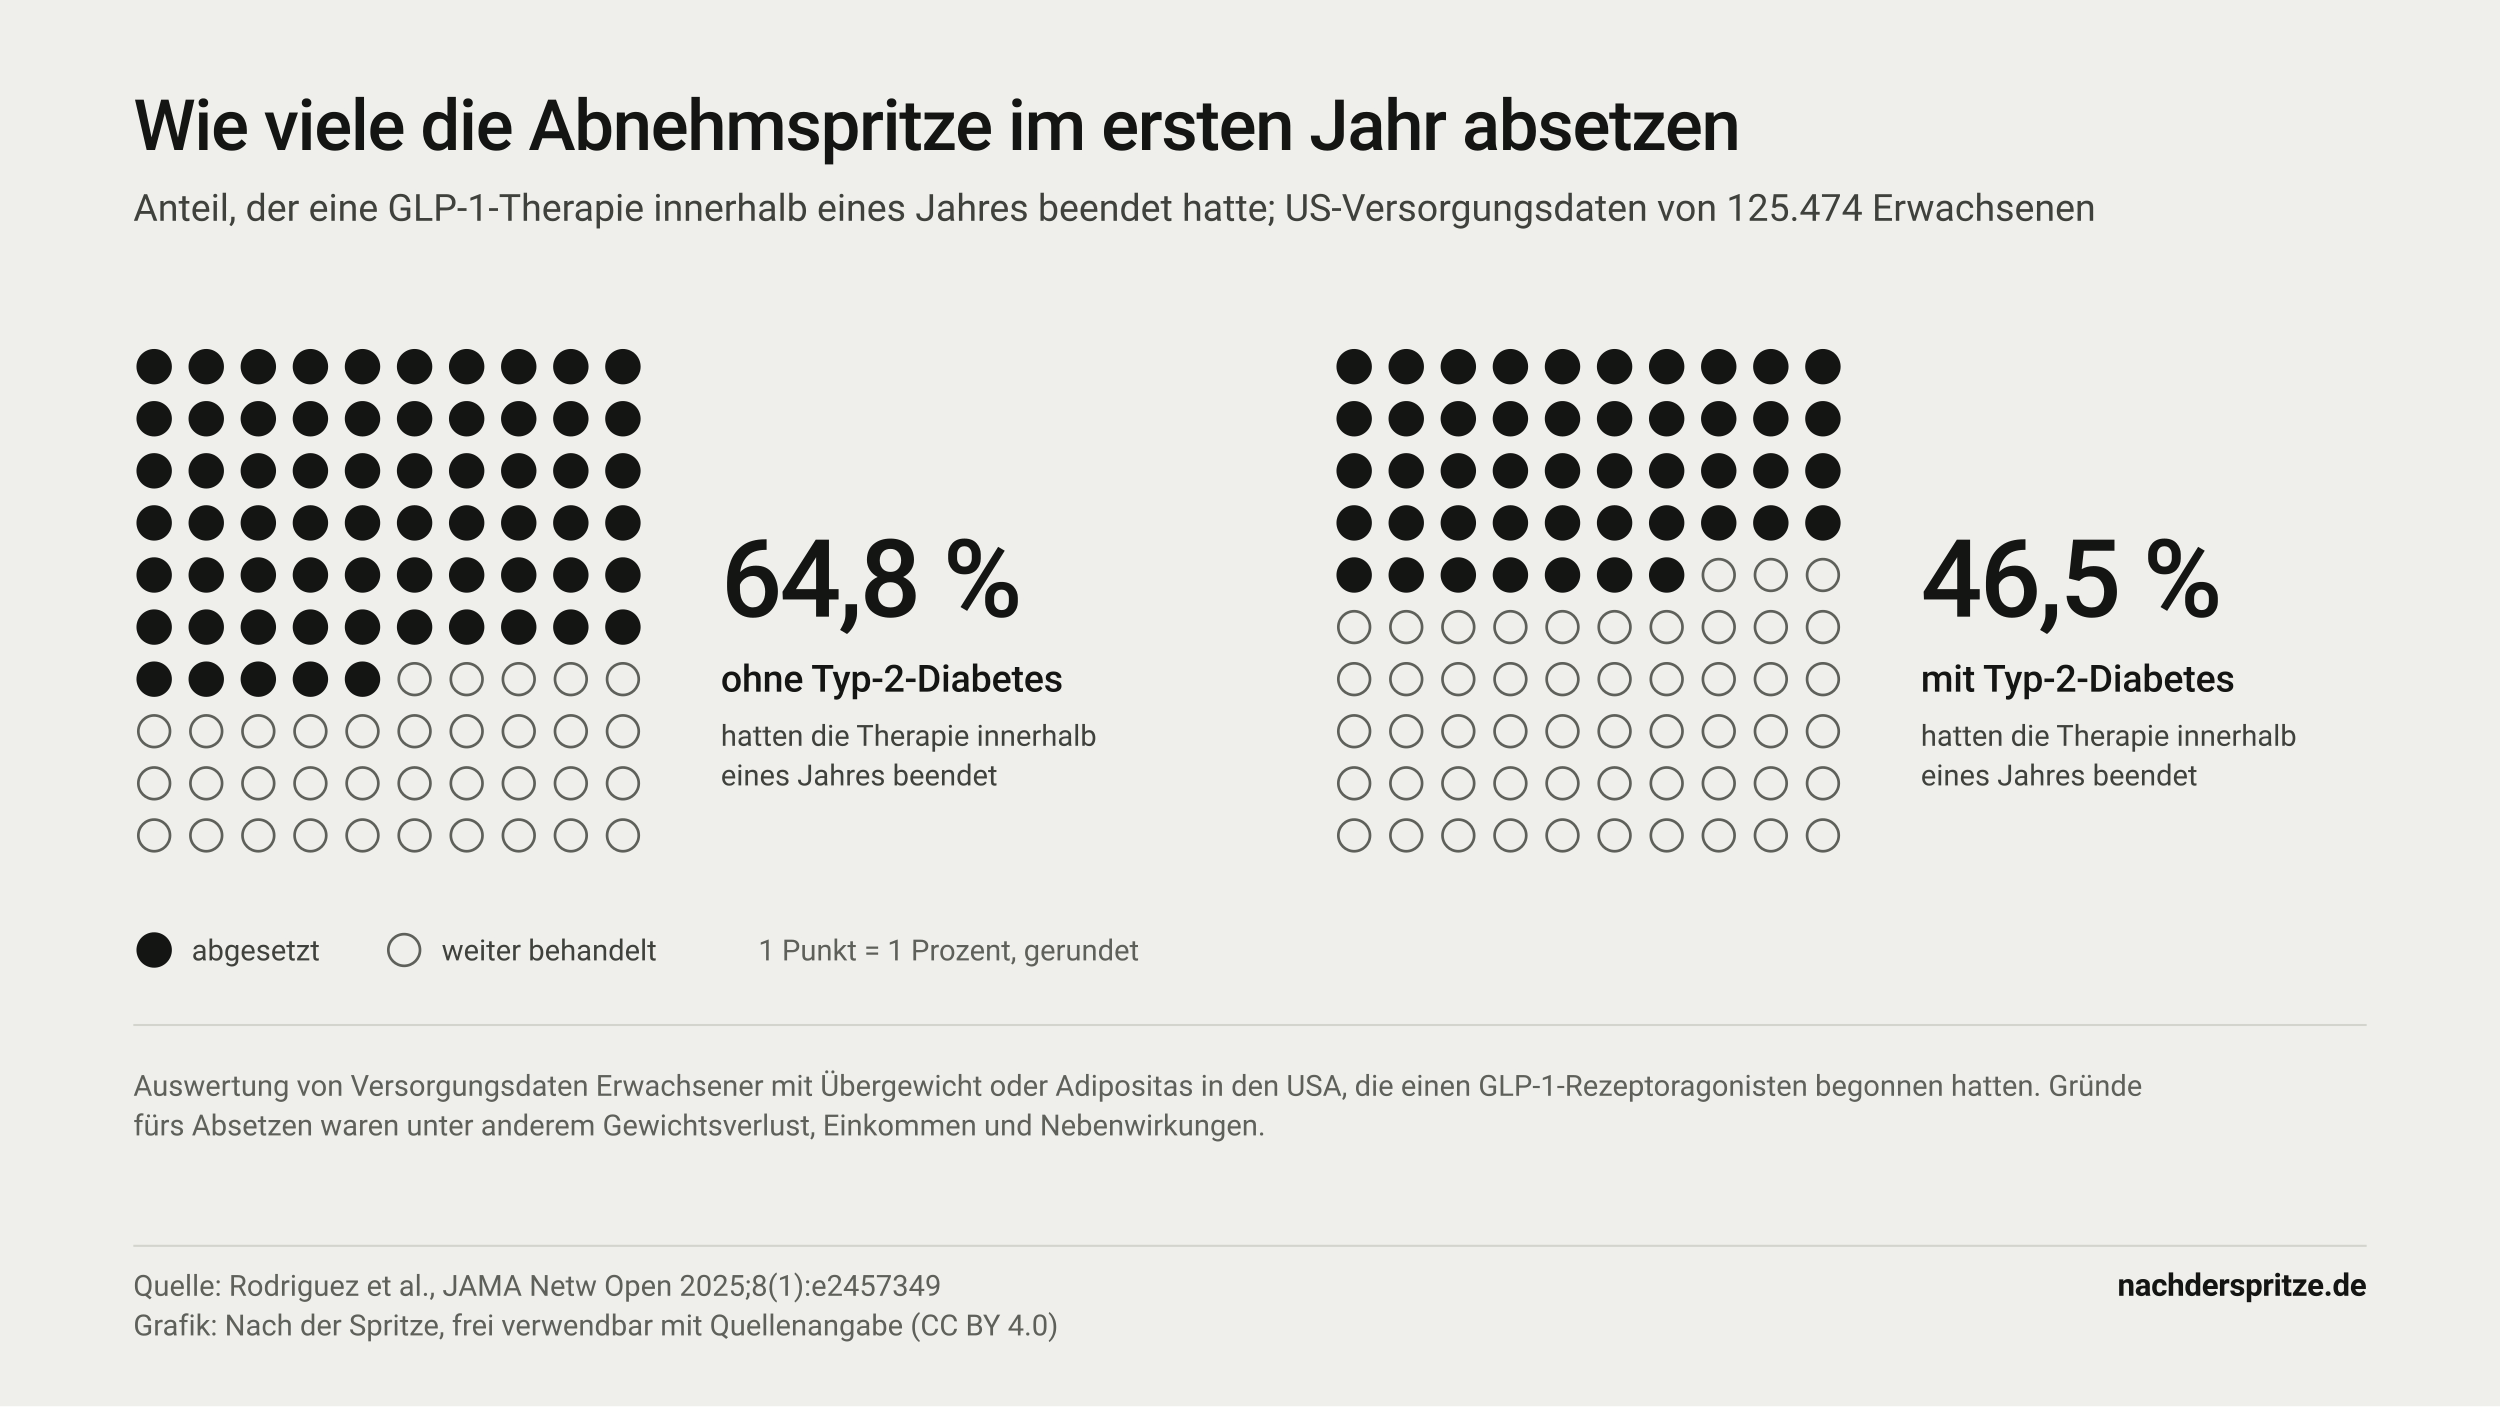
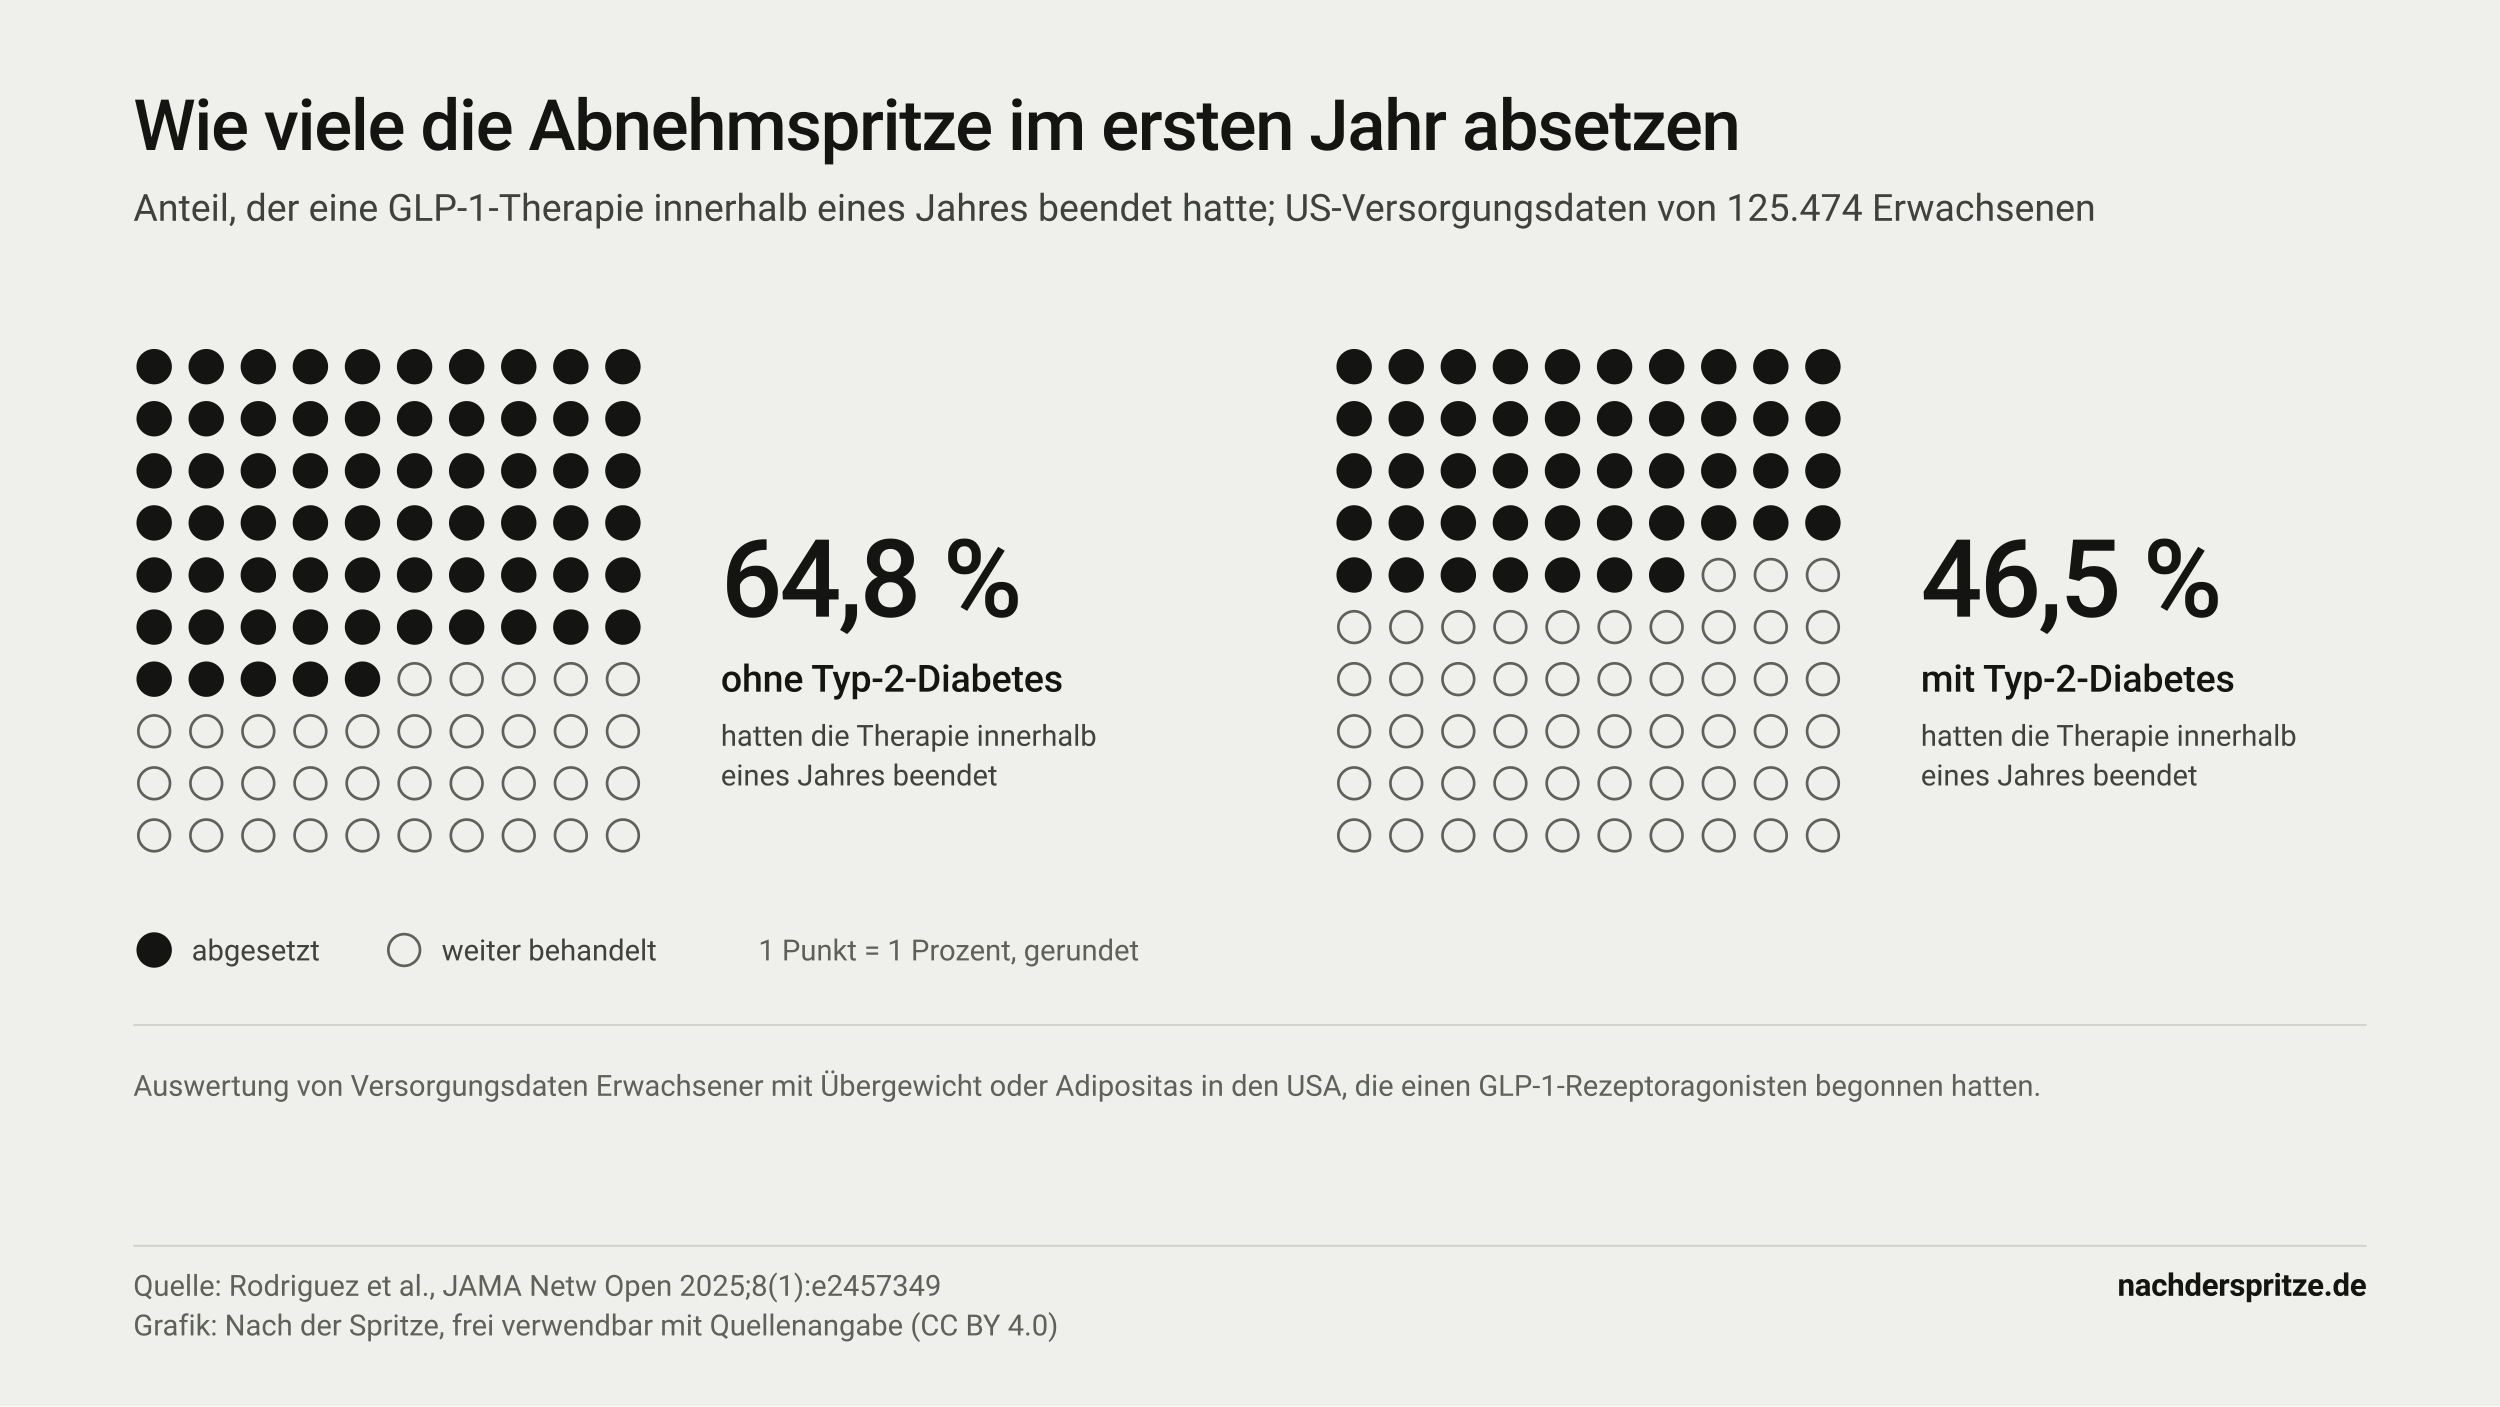
<svg xmlns="http://www.w3.org/2000/svg" width="1200" height="675" viewBox="0 0 1200 675" role="img" aria-labelledby="t d" font-family="'Mona Sans Variable', 'Mona Sans', system-ui, -apple-system, 'Segoe UI', Roboto, Helvetica, Arial, sans-serif">
  <rect width="1200" height="675" fill="#EFEFEB" />
  <text x="64" y="72" font-size="34" font-weight="540" fill="#141513" text-anchor="start" style="font-stretch:116%;letter-spacing:-0.02em" stroke="#EFEFEB" stroke-width="5" stroke-linejoin="round" paint-order="stroke">Wie viele die Abnehmspritze im ersten Jahr absetzen</text>
  <text x="64" y="106" font-size="18" font-weight="420" fill="#3F413C" text-anchor="start" style="font-stretch:100%;letter-spacing:0em" stroke="#EFEFEB" stroke-width="5" stroke-linejoin="round" paint-order="stroke">Anteil, der eine GLP-1-Therapie innerhalb eines Jahres beendet hatte; US-Versorgungsdaten von 125.474 Erwachsenen</text>
  <circle cx="74" cy="176" r="8.5" fill="#141513" stroke="#141513" stroke-width="0" />
  <circle cx="99" cy="176" r="8.5" fill="#141513" stroke="#141513" stroke-width="0" />
  <circle cx="124" cy="176" r="8.5" fill="#141513" stroke="#141513" stroke-width="0" />
  <circle cx="149" cy="176" r="8.5" fill="#141513" stroke="#141513" stroke-width="0" />
  <circle cx="174" cy="176" r="8.5" fill="#141513" stroke="#141513" stroke-width="0" />
  <circle cx="199" cy="176" r="8.5" fill="#141513" stroke="#141513" stroke-width="0" />
  <circle cx="224" cy="176" r="8.5" fill="#141513" stroke="#141513" stroke-width="0" />
  <circle cx="249" cy="176" r="8.5" fill="#141513" stroke="#141513" stroke-width="0" />
  <circle cx="274" cy="176" r="8.5" fill="#141513" stroke="#141513" stroke-width="0" />
  <circle cx="299" cy="176" r="8.5" fill="#141513" stroke="#141513" stroke-width="0" />
  <circle cx="74" cy="201" r="8.5" fill="#141513" stroke="#141513" stroke-width="0" />
  <circle cx="99" cy="201" r="8.5" fill="#141513" stroke="#141513" stroke-width="0" />
  <circle cx="124" cy="201" r="8.5" fill="#141513" stroke="#141513" stroke-width="0" />
  <circle cx="149" cy="201" r="8.5" fill="#141513" stroke="#141513" stroke-width="0" />
  <circle cx="174" cy="201" r="8.5" fill="#141513" stroke="#141513" stroke-width="0" />
  <circle cx="199" cy="201" r="8.5" fill="#141513" stroke="#141513" stroke-width="0" />
  <circle cx="224" cy="201" r="8.5" fill="#141513" stroke="#141513" stroke-width="0" />
  <circle cx="249" cy="201" r="8.5" fill="#141513" stroke="#141513" stroke-width="0" />
  <circle cx="274" cy="201" r="8.5" fill="#141513" stroke="#141513" stroke-width="0" />
  <circle cx="299" cy="201" r="8.5" fill="#141513" stroke="#141513" stroke-width="0" />
  <circle cx="74" cy="226" r="8.5" fill="#141513" stroke="#141513" stroke-width="0" />
  <circle cx="99" cy="226" r="8.5" fill="#141513" stroke="#141513" stroke-width="0" />
  <circle cx="124" cy="226" r="8.5" fill="#141513" stroke="#141513" stroke-width="0" />
  <circle cx="149" cy="226" r="8.5" fill="#141513" stroke="#141513" stroke-width="0" />
  <circle cx="174" cy="226" r="8.5" fill="#141513" stroke="#141513" stroke-width="0" />
  <circle cx="199" cy="226" r="8.5" fill="#141513" stroke="#141513" stroke-width="0" />
  <circle cx="224" cy="226" r="8.5" fill="#141513" stroke="#141513" stroke-width="0" />
  <circle cx="249" cy="226" r="8.5" fill="#141513" stroke="#141513" stroke-width="0" />
  <circle cx="274" cy="226" r="8.5" fill="#141513" stroke="#141513" stroke-width="0" />
  <circle cx="299" cy="226" r="8.5" fill="#141513" stroke="#141513" stroke-width="0" />
  <circle cx="74" cy="251" r="8.5" fill="#141513" stroke="#141513" stroke-width="0" />
  <circle cx="99" cy="251" r="8.5" fill="#141513" stroke="#141513" stroke-width="0" />
  <circle cx="124" cy="251" r="8.5" fill="#141513" stroke="#141513" stroke-width="0" />
  <circle cx="149" cy="251" r="8.5" fill="#141513" stroke="#141513" stroke-width="0" />
  <circle cx="174" cy="251" r="8.5" fill="#141513" stroke="#141513" stroke-width="0" />
  <circle cx="199" cy="251" r="8.5" fill="#141513" stroke="#141513" stroke-width="0" />
  <circle cx="224" cy="251" r="8.5" fill="#141513" stroke="#141513" stroke-width="0" />
  <circle cx="249" cy="251" r="8.5" fill="#141513" stroke="#141513" stroke-width="0" />
  <circle cx="274" cy="251" r="8.5" fill="#141513" stroke="#141513" stroke-width="0" />
  <circle cx="299" cy="251" r="8.5" fill="#141513" stroke="#141513" stroke-width="0" />
  <circle cx="74" cy="276" r="8.5" fill="#141513" stroke="#141513" stroke-width="0" />
  <circle cx="99" cy="276" r="8.5" fill="#141513" stroke="#141513" stroke-width="0" />
  <circle cx="124" cy="276" r="8.5" fill="#141513" stroke="#141513" stroke-width="0" />
  <circle cx="149" cy="276" r="8.5" fill="#141513" stroke="#141513" stroke-width="0" />
  <circle cx="174" cy="276" r="8.5" fill="#141513" stroke="#141513" stroke-width="0" />
  <circle cx="199" cy="276" r="8.5" fill="#141513" stroke="#141513" stroke-width="0" />
  <circle cx="224" cy="276" r="8.5" fill="#141513" stroke="#141513" stroke-width="0" />
  <circle cx="249" cy="276" r="8.5" fill="#141513" stroke="#141513" stroke-width="0" />
  <circle cx="274" cy="276" r="8.5" fill="#141513" stroke="#141513" stroke-width="0" />
  <circle cx="299" cy="276" r="8.5" fill="#141513" stroke="#141513" stroke-width="0" />
  <circle cx="74" cy="301" r="8.5" fill="#141513" stroke="#141513" stroke-width="0" />
  <circle cx="99" cy="301" r="8.5" fill="#141513" stroke="#141513" stroke-width="0" />
  <circle cx="124" cy="301" r="8.5" fill="#141513" stroke="#141513" stroke-width="0" />
  <circle cx="149" cy="301" r="8.5" fill="#141513" stroke="#141513" stroke-width="0" />
  <circle cx="174" cy="301" r="8.5" fill="#141513" stroke="#141513" stroke-width="0" />
  <circle cx="199" cy="301" r="8.5" fill="#141513" stroke="#141513" stroke-width="0" />
  <circle cx="224" cy="301" r="8.5" fill="#141513" stroke="#141513" stroke-width="0" />
  <circle cx="249" cy="301" r="8.5" fill="#141513" stroke="#141513" stroke-width="0" />
  <circle cx="274" cy="301" r="8.5" fill="#141513" stroke="#141513" stroke-width="0" />
  <circle cx="299" cy="301" r="8.5" fill="#141513" stroke="#141513" stroke-width="0" />
  <circle cx="74" cy="326" r="8.5" fill="#141513" stroke="#141513" stroke-width="0" />
  <circle cx="99" cy="326" r="8.5" fill="#141513" stroke="#141513" stroke-width="0" />
  <circle cx="124" cy="326" r="8.5" fill="#141513" stroke="#141513" stroke-width="0" />
  <circle cx="149" cy="326" r="8.5" fill="#141513" stroke="#141513" stroke-width="0" />
  <circle cx="174" cy="326" r="8.5" fill="#141513" stroke="#141513" stroke-width="0" />
  <circle cx="199" cy="326" r="7.6" fill="none" stroke="#5E605A" stroke-width="1.3" />
  <circle cx="224" cy="326" r="7.6" fill="none" stroke="#5E605A" stroke-width="1.3" />
  <circle cx="249" cy="326" r="7.6" fill="none" stroke="#5E605A" stroke-width="1.3" />
  <circle cx="274" cy="326" r="7.6" fill="none" stroke="#5E605A" stroke-width="1.3" />
  <circle cx="299" cy="326" r="7.6" fill="none" stroke="#5E605A" stroke-width="1.3" />
  <circle cx="74" cy="351" r="7.6" fill="none" stroke="#5E605A" stroke-width="1.3" />
  <circle cx="99" cy="351" r="7.6" fill="none" stroke="#5E605A" stroke-width="1.3" />
  <circle cx="124" cy="351" r="7.6" fill="none" stroke="#5E605A" stroke-width="1.3" />
  <circle cx="149" cy="351" r="7.6" fill="none" stroke="#5E605A" stroke-width="1.3" />
  <circle cx="174" cy="351" r="7.6" fill="none" stroke="#5E605A" stroke-width="1.3" />
  <circle cx="199" cy="351" r="7.6" fill="none" stroke="#5E605A" stroke-width="1.3" />
  <circle cx="224" cy="351" r="7.6" fill="none" stroke="#5E605A" stroke-width="1.3" />
  <circle cx="249" cy="351" r="7.6" fill="none" stroke="#5E605A" stroke-width="1.3" />
  <circle cx="274" cy="351" r="7.6" fill="none" stroke="#5E605A" stroke-width="1.3" />
  <circle cx="299" cy="351" r="7.6" fill="none" stroke="#5E605A" stroke-width="1.3" />
  <circle cx="74" cy="376" r="7.6" fill="none" stroke="#5E605A" stroke-width="1.3" />
  <circle cx="99" cy="376" r="7.6" fill="none" stroke="#5E605A" stroke-width="1.3" />
  <circle cx="124" cy="376" r="7.6" fill="none" stroke="#5E605A" stroke-width="1.3" />
  <circle cx="149" cy="376" r="7.6" fill="none" stroke="#5E605A" stroke-width="1.3" />
  <circle cx="174" cy="376" r="7.6" fill="none" stroke="#5E605A" stroke-width="1.3" />
  <circle cx="199" cy="376" r="7.6" fill="none" stroke="#5E605A" stroke-width="1.3" />
  <circle cx="224" cy="376" r="7.6" fill="none" stroke="#5E605A" stroke-width="1.3" />
  <circle cx="249" cy="376" r="7.6" fill="none" stroke="#5E605A" stroke-width="1.3" />
  <circle cx="274" cy="376" r="7.6" fill="none" stroke="#5E605A" stroke-width="1.3" />
  <circle cx="299" cy="376" r="7.6" fill="none" stroke="#5E605A" stroke-width="1.3" />
  <circle cx="74" cy="401" r="7.6" fill="none" stroke="#5E605A" stroke-width="1.3" />
  <circle cx="99" cy="401" r="7.6" fill="none" stroke="#5E605A" stroke-width="1.3" />
  <circle cx="124" cy="401" r="7.6" fill="none" stroke="#5E605A" stroke-width="1.3" />
  <circle cx="149" cy="401" r="7.6" fill="none" stroke="#5E605A" stroke-width="1.3" />
  <circle cx="174" cy="401" r="7.6" fill="none" stroke="#5E605A" stroke-width="1.3" />
  <circle cx="199" cy="401" r="7.6" fill="none" stroke="#5E605A" stroke-width="1.3" />
  <circle cx="224" cy="401" r="7.6" fill="none" stroke="#5E605A" stroke-width="1.3" />
  <circle cx="249" cy="401" r="7.6" fill="none" stroke="#5E605A" stroke-width="1.3" />
  <circle cx="274" cy="401" r="7.6" fill="none" stroke="#5E605A" stroke-width="1.3" />
  <circle cx="299" cy="401" r="7.6" fill="none" stroke="#5E605A" stroke-width="1.3" />
  <text x="346" y="296" font-size="52" font-weight="500" fill="#141513" text-anchor="start" style="font-stretch:125%;letter-spacing:-0.025em" stroke="#EFEFEB" stroke-width="5" stroke-linejoin="round" paint-order="stroke">64,8 %</text>
  <text x="346" y="332" font-size="18" font-weight="560" fill="#141513" text-anchor="start" style="font-stretch:108%;letter-spacing:-0.005em" stroke="#EFEFEB" stroke-width="5" stroke-linejoin="round" paint-order="stroke">ohne Typ-2-Diabetes</text>
  <text x="346" y="358" font-size="14" font-weight="420" fill="#3F413C" text-anchor="start" style="font-stretch:100%;letter-spacing:0em" stroke="#EFEFEB" stroke-width="5" stroke-linejoin="round" paint-order="stroke">hatten die Therapie innerhalb</text>
  <text x="346" y="377" font-size="14" font-weight="420" fill="#3F413C" text-anchor="start" style="font-stretch:100%;letter-spacing:0em" stroke="#EFEFEB" stroke-width="5" stroke-linejoin="round" paint-order="stroke">eines Jahres beendet</text>
  <circle cx="650" cy="176" r="8.5" fill="#141513" stroke="#141513" stroke-width="0" />
  <circle cx="675" cy="176" r="8.5" fill="#141513" stroke="#141513" stroke-width="0" />
  <circle cx="700" cy="176" r="8.5" fill="#141513" stroke="#141513" stroke-width="0" />
  <circle cx="725" cy="176" r="8.5" fill="#141513" stroke="#141513" stroke-width="0" />
  <circle cx="750" cy="176" r="8.5" fill="#141513" stroke="#141513" stroke-width="0" />
  <circle cx="775" cy="176" r="8.5" fill="#141513" stroke="#141513" stroke-width="0" />
  <circle cx="800" cy="176" r="8.5" fill="#141513" stroke="#141513" stroke-width="0" />
  <circle cx="825" cy="176" r="8.5" fill="#141513" stroke="#141513" stroke-width="0" />
  <circle cx="850" cy="176" r="8.5" fill="#141513" stroke="#141513" stroke-width="0" />
  <circle cx="875" cy="176" r="8.5" fill="#141513" stroke="#141513" stroke-width="0" />
  <circle cx="650" cy="201" r="8.5" fill="#141513" stroke="#141513" stroke-width="0" />
  <circle cx="675" cy="201" r="8.5" fill="#141513" stroke="#141513" stroke-width="0" />
  <circle cx="700" cy="201" r="8.5" fill="#141513" stroke="#141513" stroke-width="0" />
  <circle cx="725" cy="201" r="8.5" fill="#141513" stroke="#141513" stroke-width="0" />
  <circle cx="750" cy="201" r="8.5" fill="#141513" stroke="#141513" stroke-width="0" />
  <circle cx="775" cy="201" r="8.5" fill="#141513" stroke="#141513" stroke-width="0" />
  <circle cx="800" cy="201" r="8.5" fill="#141513" stroke="#141513" stroke-width="0" />
  <circle cx="825" cy="201" r="8.5" fill="#141513" stroke="#141513" stroke-width="0" />
  <circle cx="850" cy="201" r="8.5" fill="#141513" stroke="#141513" stroke-width="0" />
  <circle cx="875" cy="201" r="8.5" fill="#141513" stroke="#141513" stroke-width="0" />
  <circle cx="650" cy="226" r="8.5" fill="#141513" stroke="#141513" stroke-width="0" />
  <circle cx="675" cy="226" r="8.5" fill="#141513" stroke="#141513" stroke-width="0" />
  <circle cx="700" cy="226" r="8.5" fill="#141513" stroke="#141513" stroke-width="0" />
  <circle cx="725" cy="226" r="8.5" fill="#141513" stroke="#141513" stroke-width="0" />
  <circle cx="750" cy="226" r="8.5" fill="#141513" stroke="#141513" stroke-width="0" />
  <circle cx="775" cy="226" r="8.5" fill="#141513" stroke="#141513" stroke-width="0" />
  <circle cx="800" cy="226" r="8.5" fill="#141513" stroke="#141513" stroke-width="0" />
  <circle cx="825" cy="226" r="8.5" fill="#141513" stroke="#141513" stroke-width="0" />
  <circle cx="850" cy="226" r="8.5" fill="#141513" stroke="#141513" stroke-width="0" />
  <circle cx="875" cy="226" r="8.5" fill="#141513" stroke="#141513" stroke-width="0" />
  <circle cx="650" cy="251" r="8.5" fill="#141513" stroke="#141513" stroke-width="0" />
  <circle cx="675" cy="251" r="8.5" fill="#141513" stroke="#141513" stroke-width="0" />
  <circle cx="700" cy="251" r="8.5" fill="#141513" stroke="#141513" stroke-width="0" />
  <circle cx="725" cy="251" r="8.5" fill="#141513" stroke="#141513" stroke-width="0" />
  <circle cx="750" cy="251" r="8.5" fill="#141513" stroke="#141513" stroke-width="0" />
  <circle cx="775" cy="251" r="8.5" fill="#141513" stroke="#141513" stroke-width="0" />
  <circle cx="800" cy="251" r="8.5" fill="#141513" stroke="#141513" stroke-width="0" />
  <circle cx="825" cy="251" r="8.5" fill="#141513" stroke="#141513" stroke-width="0" />
  <circle cx="850" cy="251" r="8.5" fill="#141513" stroke="#141513" stroke-width="0" />
  <circle cx="875" cy="251" r="8.5" fill="#141513" stroke="#141513" stroke-width="0" />
  <circle cx="650" cy="276" r="8.5" fill="#141513" stroke="#141513" stroke-width="0" />
  <circle cx="675" cy="276" r="8.5" fill="#141513" stroke="#141513" stroke-width="0" />
  <circle cx="700" cy="276" r="8.5" fill="#141513" stroke="#141513" stroke-width="0" />
  <circle cx="725" cy="276" r="8.5" fill="#141513" stroke="#141513" stroke-width="0" />
  <circle cx="750" cy="276" r="8.5" fill="#141513" stroke="#141513" stroke-width="0" />
  <circle cx="775" cy="276" r="8.5" fill="#141513" stroke="#141513" stroke-width="0" />
  <circle cx="800" cy="276" r="8.5" fill="#141513" stroke="#141513" stroke-width="0" />
  <circle cx="825" cy="276" r="7.6" fill="none" stroke="#5E605A" stroke-width="1.3" />
  <circle cx="850" cy="276" r="7.6" fill="none" stroke="#5E605A" stroke-width="1.3" />
  <circle cx="875" cy="276" r="7.6" fill="none" stroke="#5E605A" stroke-width="1.3" />
  <circle cx="650" cy="301" r="7.6" fill="none" stroke="#5E605A" stroke-width="1.3" />
  <circle cx="675" cy="301" r="7.6" fill="none" stroke="#5E605A" stroke-width="1.3" />
  <circle cx="700" cy="301" r="7.6" fill="none" stroke="#5E605A" stroke-width="1.3" />
  <circle cx="725" cy="301" r="7.6" fill="none" stroke="#5E605A" stroke-width="1.3" />
  <circle cx="750" cy="301" r="7.6" fill="none" stroke="#5E605A" stroke-width="1.3" />
  <circle cx="775" cy="301" r="7.6" fill="none" stroke="#5E605A" stroke-width="1.3" />
  <circle cx="800" cy="301" r="7.6" fill="none" stroke="#5E605A" stroke-width="1.3" />
  <circle cx="825" cy="301" r="7.6" fill="none" stroke="#5E605A" stroke-width="1.3" />
  <circle cx="850" cy="301" r="7.6" fill="none" stroke="#5E605A" stroke-width="1.3" />
  <circle cx="875" cy="301" r="7.6" fill="none" stroke="#5E605A" stroke-width="1.3" />
  <circle cx="650" cy="326" r="7.6" fill="none" stroke="#5E605A" stroke-width="1.3" />
  <circle cx="675" cy="326" r="7.6" fill="none" stroke="#5E605A" stroke-width="1.3" />
  <circle cx="700" cy="326" r="7.6" fill="none" stroke="#5E605A" stroke-width="1.3" />
  <circle cx="725" cy="326" r="7.6" fill="none" stroke="#5E605A" stroke-width="1.3" />
  <circle cx="750" cy="326" r="7.6" fill="none" stroke="#5E605A" stroke-width="1.3" />
  <circle cx="775" cy="326" r="7.6" fill="none" stroke="#5E605A" stroke-width="1.3" />
  <circle cx="800" cy="326" r="7.6" fill="none" stroke="#5E605A" stroke-width="1.3" />
  <circle cx="825" cy="326" r="7.6" fill="none" stroke="#5E605A" stroke-width="1.3" />
  <circle cx="850" cy="326" r="7.6" fill="none" stroke="#5E605A" stroke-width="1.3" />
  <circle cx="875" cy="326" r="7.6" fill="none" stroke="#5E605A" stroke-width="1.3" />
  <circle cx="650" cy="351" r="7.6" fill="none" stroke="#5E605A" stroke-width="1.3" />
  <circle cx="675" cy="351" r="7.6" fill="none" stroke="#5E605A" stroke-width="1.3" />
  <circle cx="700" cy="351" r="7.6" fill="none" stroke="#5E605A" stroke-width="1.3" />
  <circle cx="725" cy="351" r="7.6" fill="none" stroke="#5E605A" stroke-width="1.3" />
  <circle cx="750" cy="351" r="7.6" fill="none" stroke="#5E605A" stroke-width="1.3" />
  <circle cx="775" cy="351" r="7.6" fill="none" stroke="#5E605A" stroke-width="1.3" />
  <circle cx="800" cy="351" r="7.6" fill="none" stroke="#5E605A" stroke-width="1.3" />
  <circle cx="825" cy="351" r="7.6" fill="none" stroke="#5E605A" stroke-width="1.3" />
  <circle cx="850" cy="351" r="7.6" fill="none" stroke="#5E605A" stroke-width="1.3" />
  <circle cx="875" cy="351" r="7.6" fill="none" stroke="#5E605A" stroke-width="1.3" />
  <circle cx="650" cy="376" r="7.6" fill="none" stroke="#5E605A" stroke-width="1.3" />
  <circle cx="675" cy="376" r="7.6" fill="none" stroke="#5E605A" stroke-width="1.3" />
  <circle cx="700" cy="376" r="7.6" fill="none" stroke="#5E605A" stroke-width="1.3" />
  <circle cx="725" cy="376" r="7.6" fill="none" stroke="#5E605A" stroke-width="1.3" />
  <circle cx="750" cy="376" r="7.6" fill="none" stroke="#5E605A" stroke-width="1.3" />
  <circle cx="775" cy="376" r="7.6" fill="none" stroke="#5E605A" stroke-width="1.3" />
  <circle cx="800" cy="376" r="7.6" fill="none" stroke="#5E605A" stroke-width="1.3" />
  <circle cx="825" cy="376" r="7.6" fill="none" stroke="#5E605A" stroke-width="1.3" />
  <circle cx="850" cy="376" r="7.6" fill="none" stroke="#5E605A" stroke-width="1.3" />
  <circle cx="875" cy="376" r="7.6" fill="none" stroke="#5E605A" stroke-width="1.3" />
  <circle cx="650" cy="401" r="7.6" fill="none" stroke="#5E605A" stroke-width="1.3" />
  <circle cx="675" cy="401" r="7.6" fill="none" stroke="#5E605A" stroke-width="1.3" />
  <circle cx="700" cy="401" r="7.6" fill="none" stroke="#5E605A" stroke-width="1.3" />
  <circle cx="725" cy="401" r="7.6" fill="none" stroke="#5E605A" stroke-width="1.3" />
  <circle cx="750" cy="401" r="7.6" fill="none" stroke="#5E605A" stroke-width="1.3" />
  <circle cx="775" cy="401" r="7.6" fill="none" stroke="#5E605A" stroke-width="1.3" />
  <circle cx="800" cy="401" r="7.6" fill="none" stroke="#5E605A" stroke-width="1.3" />
  <circle cx="825" cy="401" r="7.6" fill="none" stroke="#5E605A" stroke-width="1.3" />
  <circle cx="850" cy="401" r="7.6" fill="none" stroke="#5E605A" stroke-width="1.3" />
  <circle cx="875" cy="401" r="7.6" fill="none" stroke="#5E605A" stroke-width="1.3" />
  <text x="922" y="296" font-size="52" font-weight="500" fill="#141513" text-anchor="start" style="font-stretch:125%;letter-spacing:-0.025em" stroke="#EFEFEB" stroke-width="5" stroke-linejoin="round" paint-order="stroke">46,5 %</text>
  <text x="922" y="332" font-size="18" font-weight="560" fill="#141513" text-anchor="start" style="font-stretch:108%;letter-spacing:-0.005em" stroke="#EFEFEB" stroke-width="5" stroke-linejoin="round" paint-order="stroke">mit Typ-2-Diabetes</text>
  <text x="922" y="358" font-size="14" font-weight="420" fill="#3F413C" text-anchor="start" style="font-stretch:100%;letter-spacing:0em" stroke="#EFEFEB" stroke-width="5" stroke-linejoin="round" paint-order="stroke">hatten die Therapie innerhalb</text>
  <text x="922" y="377" font-size="14" font-weight="420" fill="#3F413C" text-anchor="start" style="font-stretch:100%;letter-spacing:0em" stroke="#EFEFEB" stroke-width="5" stroke-linejoin="round" paint-order="stroke">eines Jahres beendet</text>
  <circle cx="74" cy="456" r="8.5" fill="#141513" stroke="#141513" stroke-width="0" />
  <text x="92" y="461" font-size="14" font-weight="420" fill="#3F413C" text-anchor="start" style="font-stretch:100%;letter-spacing:0em" stroke="#EFEFEB" stroke-width="5" stroke-linejoin="round" paint-order="stroke">abgesetzt</text>
  <circle cx="194" cy="456" r="7.6" fill="none" stroke="#5E605A" stroke-width="1.3" />
  <text x="212" y="461" font-size="14" font-weight="420" fill="#3F413C" text-anchor="start" style="font-stretch:100%;letter-spacing:0em" stroke="#EFEFEB" stroke-width="5" stroke-linejoin="round" paint-order="stroke">weiter behandelt</text>
  <text x="364" y="461" font-size="14" font-weight="420" fill="#5E605A" text-anchor="start" style="font-stretch:100%;letter-spacing:0em" stroke="#EFEFEB" stroke-width="5" stroke-linejoin="round" paint-order="stroke">1 Punkt = 1 Prozent, gerundet</text>
  <line x1="64" y1="492" x2="1136" y2="492" stroke="#D3D4CD" stroke-width="1" />
-   <text x="64" y="526" font-size="14" font-weight="420" fill="#5E605A" text-anchor="start" style="font-stretch:100%;letter-spacing:0em" stroke="#EFEFEB" stroke-width="5" stroke-linejoin="round" paint-order="stroke">Auswertung von Versorgungsdaten Erwachsener mit Übergewicht oder Adipositas in den USA, die einen GLP-1-Rezeptoragonisten begonnen hatten. Gründe</text>
-   <text x="64" y="545" font-size="14" font-weight="420" fill="#5E605A" text-anchor="start" style="font-stretch:100%;letter-spacing:0em" stroke="#EFEFEB" stroke-width="5" stroke-linejoin="round" paint-order="stroke">fürs Absetzen waren unter anderem Gewichtsverlust, Einkommen und Nebenwirkungen.</text>
+   <text x="64" y="526" font-size="14" font-weight="420" fill="#5E605A" text-anchor="start" style="font-stretch:100%;letter-spacing:0em" stroke="#EFEFEB" stroke-width="5" stroke-linejoin="round" paint-order="stroke">Auswertung von Versorgungsdaten Erwachsener mit Übergewicht oder Adipositas in den USA, die einen GLP-1-Rezeptoragonisten begonnen hatten.</text>
  <line class="fy" x1="64" y1="598" x2="1136" y2="598" stroke="#D3D4CD" stroke-width="1" />
  <text x="64" y="622" font-size="14" font-weight="420" fill="#5E605A" text-anchor="start" style="font-stretch:100%;letter-spacing:0em" stroke="#EFEFEB" stroke-width="5" stroke-linejoin="round" paint-order="stroke" class="ft">Quelle: Rodriguez et al., JAMA Netw Open 2025;8(1):e2457349</text>
  <text x="64" y="641" font-size="14" font-weight="420" fill="#5E605A" text-anchor="start" style="font-stretch:100%;letter-spacing:0em" stroke="#EFEFEB" stroke-width="5" stroke-linejoin="round" paint-order="stroke" class="ft">Grafik: Nach der Spritze, frei verwendbar mit Quellenangabe (CC BY 4.0)</text>
  <text x="1136" y="622" font-size="15" font-weight="600" fill="#141513" text-anchor="end" style="font-stretch:125%;letter-spacing:-0.01em" stroke="#EFEFEB" stroke-width="5" stroke-linejoin="round" paint-order="stroke" class="ft">nachderspritze.de</text>
</svg>
